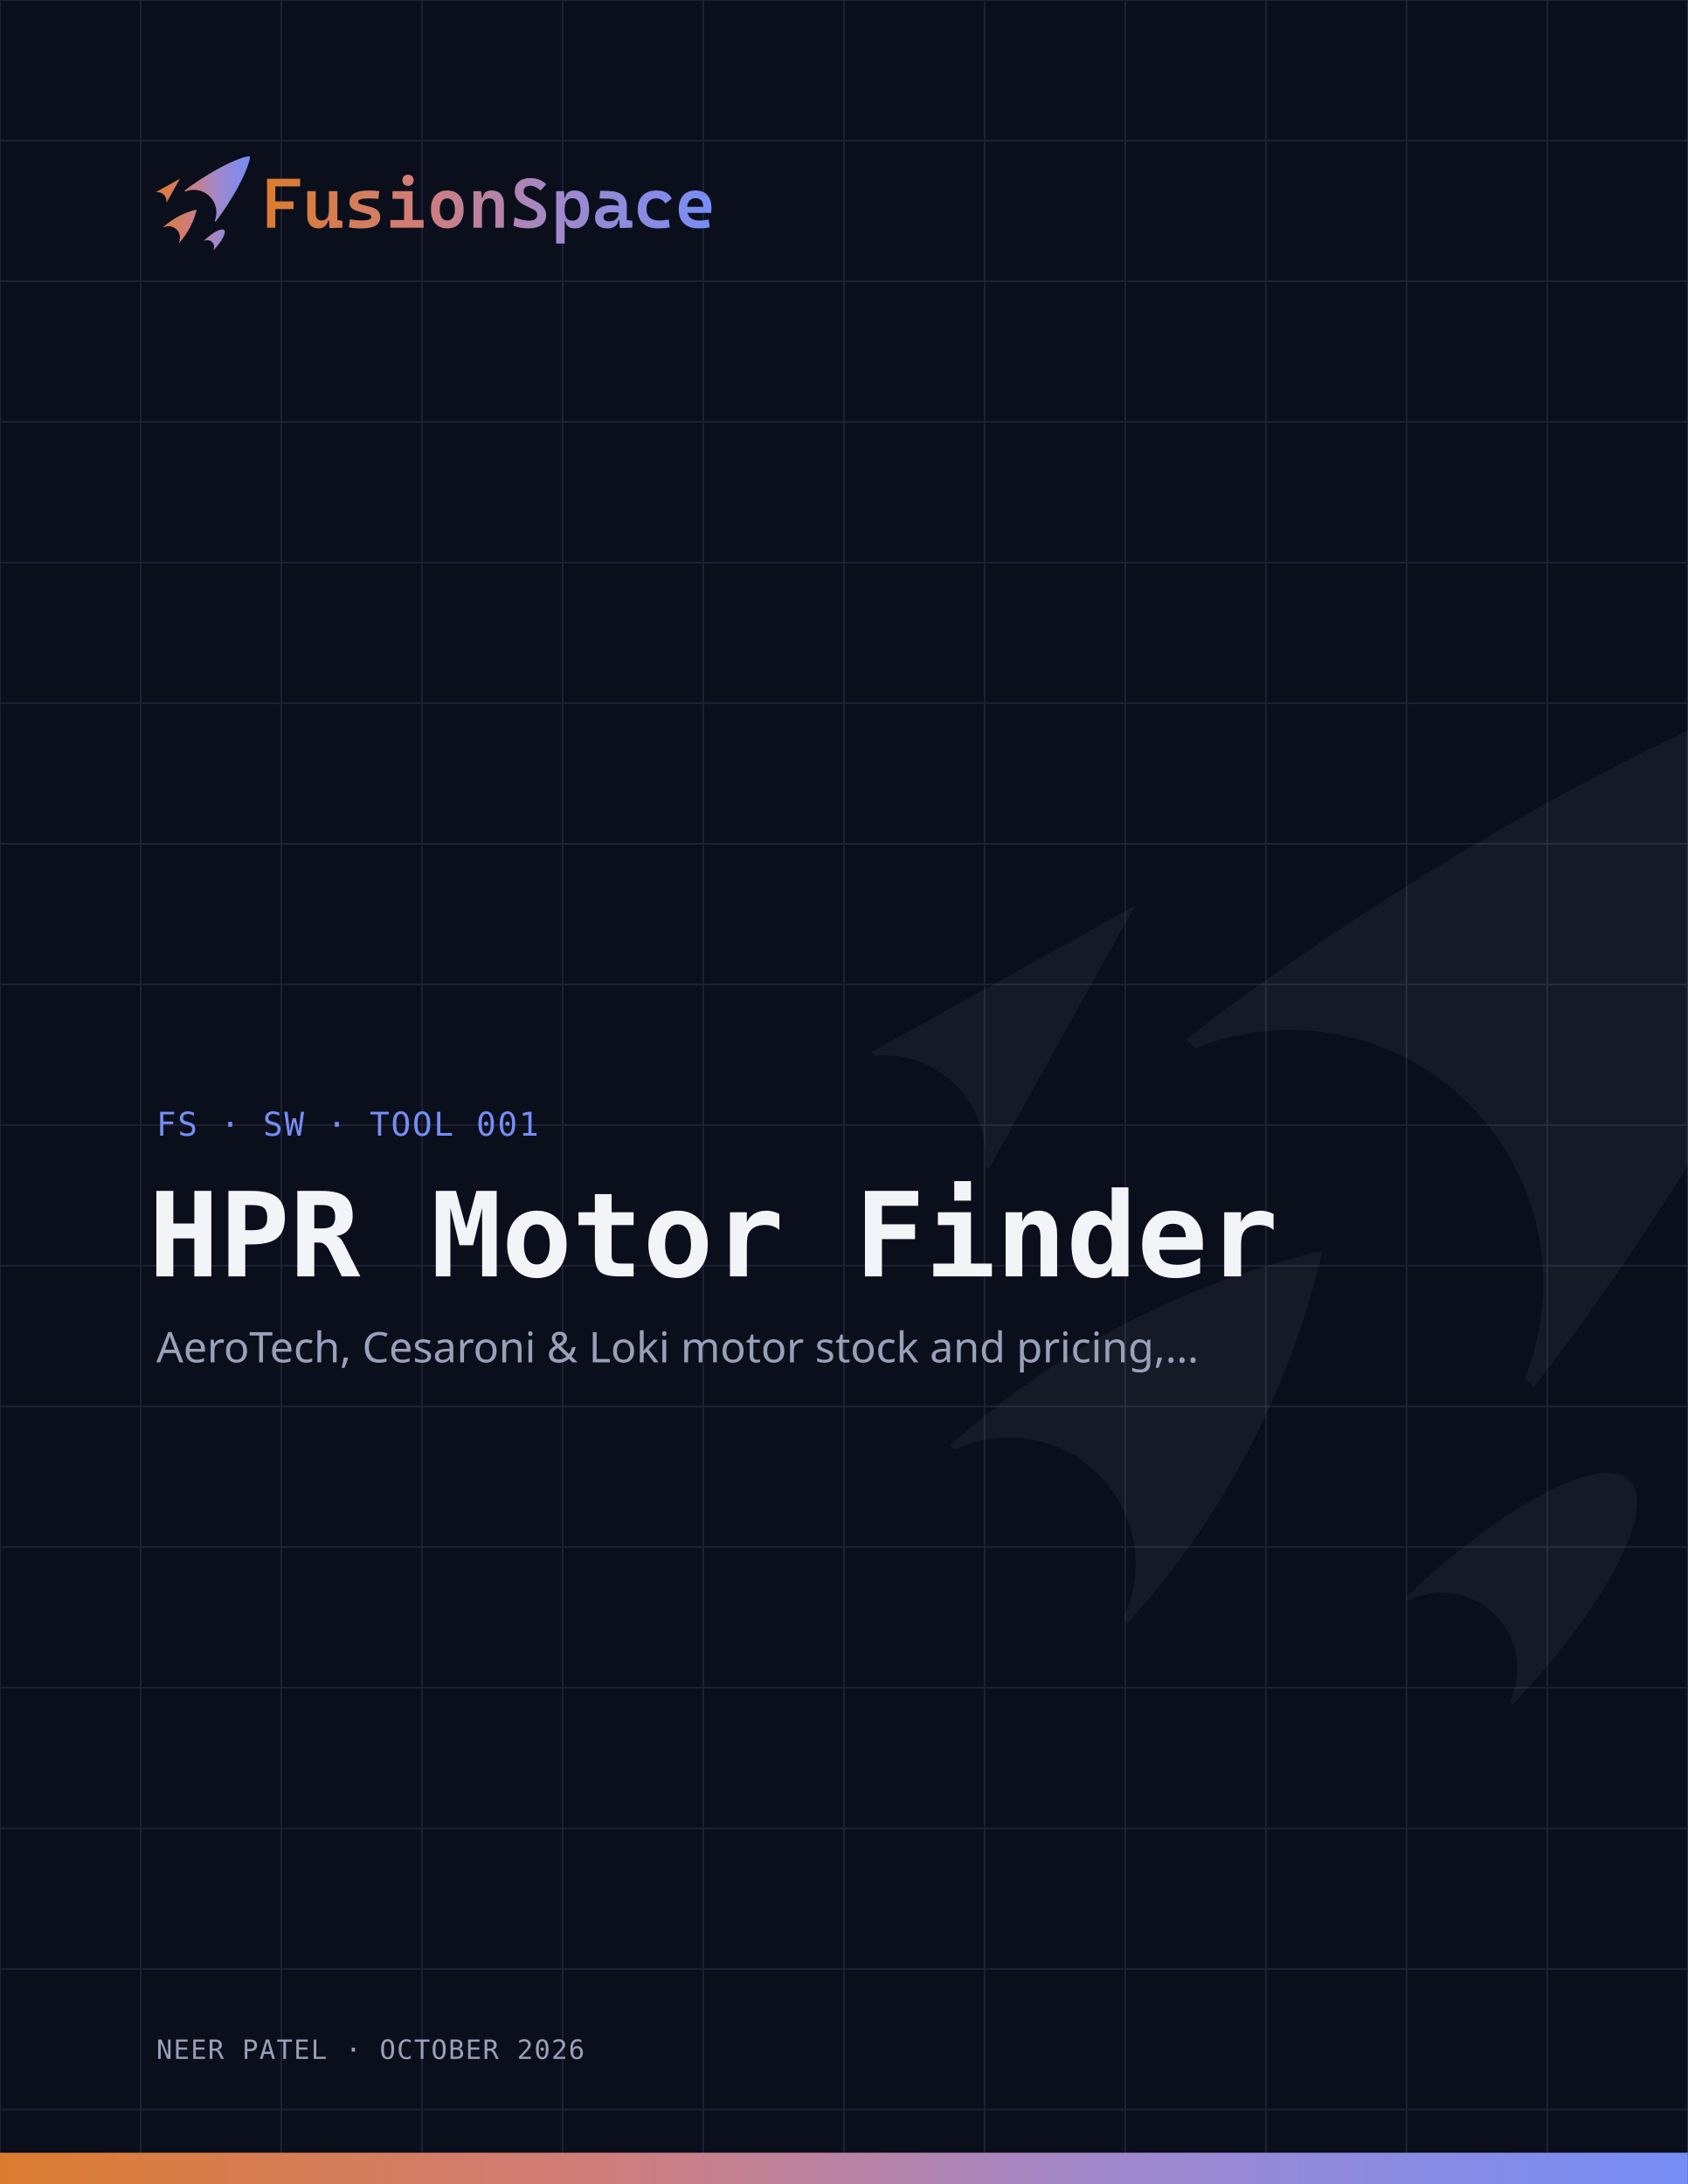
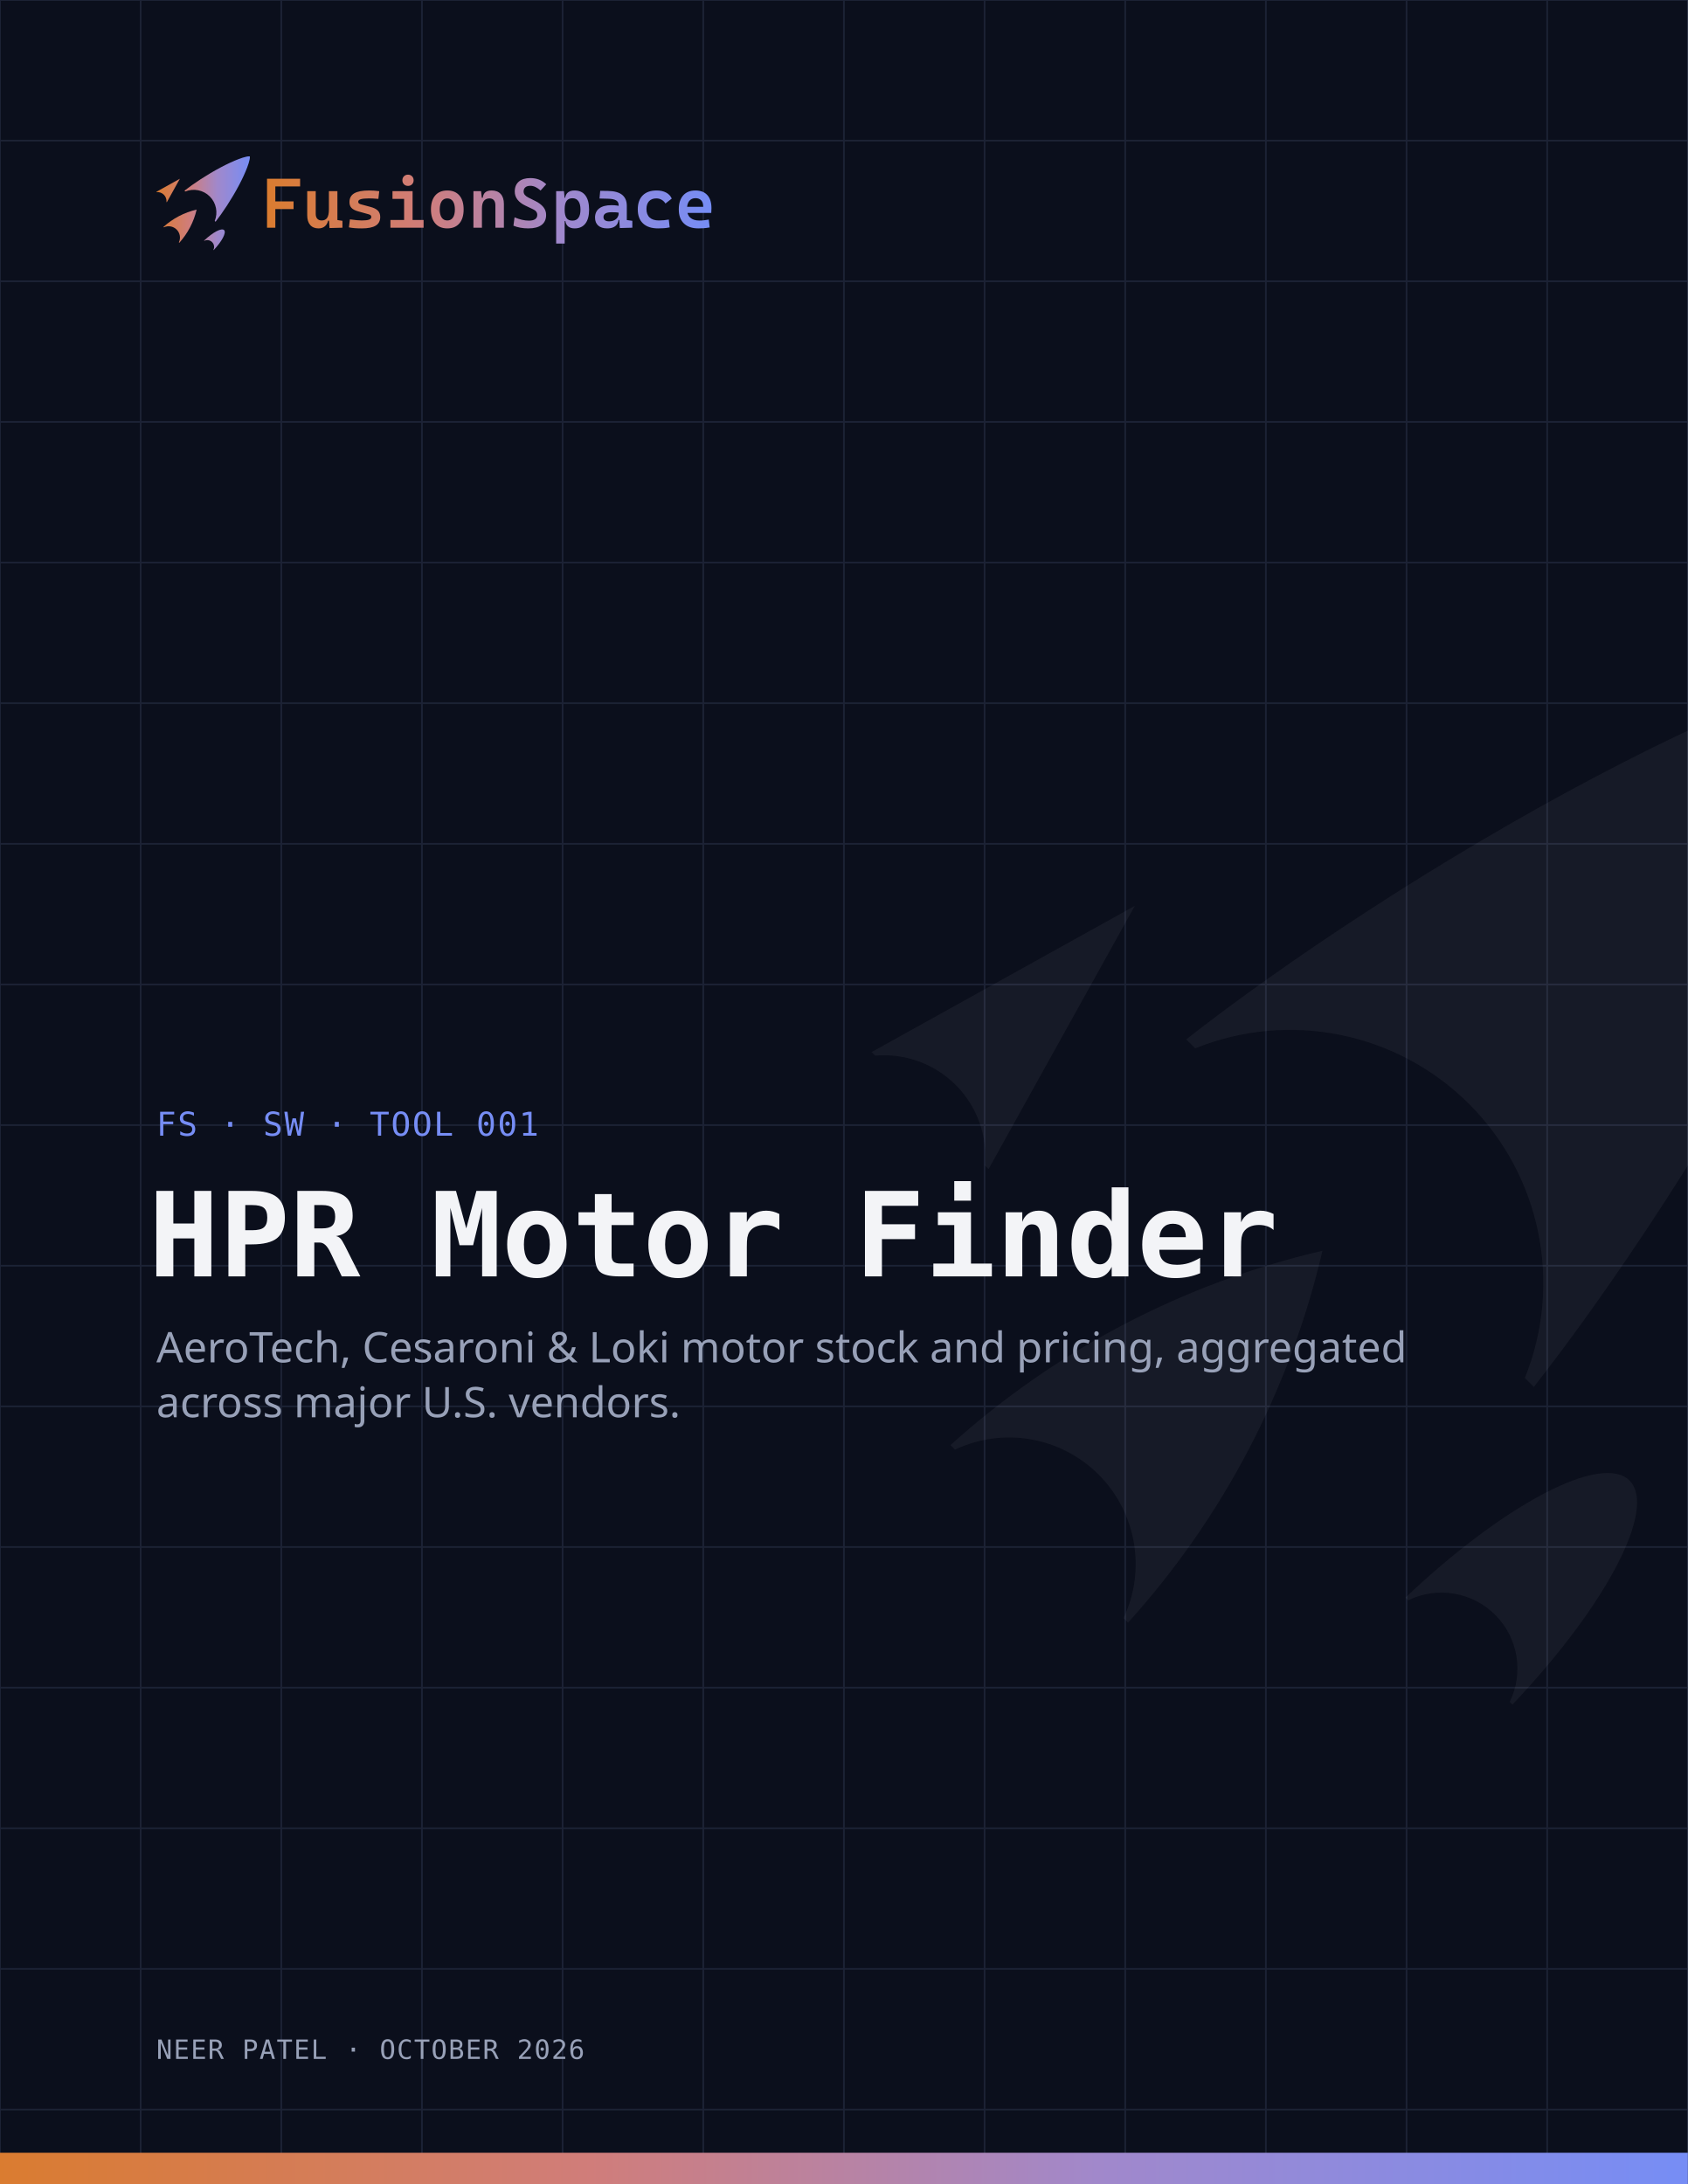
<svg xmlns="http://www.w3.org/2000/svg" width="215.9mm" height="279.4mm" viewBox="0 0 215.9 279.4" version="1.1">
  <defs id="defs">
    <linearGradient id="cv-strip" gradientUnits="userSpaceOnUse" x1="0" y1="0" x2="215.9" y2="0">
      <stop offset="0.0" stop-color="#DA7C30" />
      <stop offset="0.35" stop-color="#D07D7A" />
      <stop offset="0.65" stop-color="#A188CB" />
      <stop offset="1.0" stop-color="#768DF5" />
    </linearGradient>
    <linearGradient id="cvl-mg" gradientUnits="userSpaceOnUse" x1="0" y1="0" x2="114.668" y2="0">
      <stop offset="0.0" stop-color="#DA7C30" />
      <stop offset="0.35" stop-color="#D07D7A" />
      <stop offset="0.65" stop-color="#A188CB" />
      <stop offset="1.0" stop-color="#768DF5" />
    </linearGradient>
    <linearGradient id="cvl-wg" gradientUnits="userSpaceOnUse" x1="135.668" y1="0" x2="680.485" y2="0">
      <stop offset="0.0" stop-color="#DA7C30" />
      <stop offset="0.35" stop-color="#D07D7A" />
      <stop offset="0.65" stop-color="#A188CB" />
      <stop offset="1.0" stop-color="#768DF5" />
    </linearGradient>
  </defs>
  <g id="layer-background">
    <rect width="215.9" height="279.4" fill="#0B0F1C" />
    <path d="M0,0V279.4M17.992,0V279.4M35.983,0V279.4M53.975,0V279.4M71.967,0V279.4M89.958,0V279.4M107.95,0V279.4M125.942,0V279.4M143.933,0V279.4M161.925,0V279.4M179.917,0V279.4M197.908,0V279.4M215.9,0V279.4M0,0H215.9M0,17.992H215.9M0,35.983H215.9M0,53.975H215.9M0,71.967H215.9M0,89.958H215.9M0,107.95H215.9M0,125.942H215.9M0,143.933H215.9M0,161.925H215.9M0,179.917H215.9M0,197.908H215.9M0,215.9H215.9M0,233.892H215.9M0,251.883H215.9M0,269.875H215.9" stroke="#2A3248" stroke-width="0.218" opacity="0.55" fill="none" />
    <rect x="0" y="275.4" width="215.9" height="4" fill="url(#cv-strip)" />
  </g>
  <g id="layer-brand">
    <g transform="translate(20 20) scale(0.104348)">
      <path fill="url(#cvl-mg)" d="M49.4,65.267 A91.912,91.912 0 0 1 28.1,106.02 L27.609,105.529 A13.874,13.874 0 0 0 9.138,87.059 L8.648,86.568 A91.912,91.912 0 0 1 49.4,65.267 Z" />
      <path fill="url(#cvl-mg)" d="M28.836,27.474 L12.816,56.31 L12.424,55.917 A11.099,11.099 0 0 0 0.392,43.886 L0,43.494 L28.836,27.474 Z" />
      <path fill="url(#cvl-mg)" d="M83.048,90.452 A8.324,29.134 45 0 1 70.221,115 L69.927,114.706 A8.324,8.324 0 0 0 58.795,103.573 L58.5,103.279 A8.324,29.134 45 0 1 83.048,90.452 Z" />
      <path fill="url(#cvl-mg)" d="M114.529,0.139 C114.596,0.206 114.647,0.551 114.66,0.82 C114.708,1.741 114.51,3.012 114.303,4.033 C113.71,6.967 112.634,10.223 111.404,13.495 C108.886,20.189 105.487,27.458 101.452,35.131 C92.22,52.684 80.843,69.636 72.564,80.19 L71.583,79.209 A27.747,27.747 0 0 0 35.459,43.085 L34.478,42.104 C45.032,33.824 61.983,22.447 79.536,13.216 C87.209,9.18 94.479,5.782 101.173,3.264 C104.444,2.034 107.7,0.957 110.634,0.364 C111.656,0.158 112.927,-0.04 113.848,0.007 C114.116,0.021 114.461,0.071 114.529,0.139 Z" />
      <path fill="url(#cvl-wg)" d="M135.668 87.5V27.5H145.851V87.5ZM135.668 64.683V55.261H168.203V64.683ZM135.668 36.88V27.5H176.232V36.88ZM198.879 88.345Q192.203 88.345 188.57 84.141Q184.936 79.937 184.936 72.289V42.711H195.372V70.599Q195.372 74.444 197.316 76.535Q199.26 78.627 202.682 78.627Q207.077 78.627 209.295 75.521Q211.513 72.415 211.513 65.106L213.795 78.88H210.541Q209.485 83.444 206.422 85.894Q203.358 88.345 198.879 88.345ZM212.274 87.923 211.513 77.19V69.331H221.95V78.12L228.119 79.049V87.5ZM211.513 74.824V42.711H221.95V72.289ZM251.781 88.345Q246.668 88.345 242.865 88.028Q239.063 87.711 236.063 87.077L237.288 77.275Q242.232 77.951 245.781 78.289Q249.33 78.627 251.781 78.627Q257.95 78.627 260.717 77.613Q263.485 76.599 263.485 74.401Q263.485 73.007 262.682 72.246Q261.879 71.486 260.147 71.021L247.26 67.43Q241.936 65.951 239.337 63.352Q236.739 60.754 236.739 56.021Q236.739 48.754 242.633 45.31Q248.527 41.866 260.992 41.866Q264.034 41.866 267.013 42.077Q269.992 42.289 273.246 42.711L272.147 52.176Q268.471 51.838 265.703 51.711Q262.936 51.585 260.739 51.585Q253.767 51.585 250.619 52.556Q247.471 53.528 247.471 55.683Q247.471 57.12 248.401 57.796Q249.33 58.472 251.274 58.979L262.091 61.894Q268.386 63.5 271.408 66.415Q274.429 69.331 274.429 74.359Q274.429 81.542 268.915 84.944Q263.401 88.345 251.781 88.345ZM303.71 87.5V45.246H314.105V87.5ZM286.936 87.5V78.035H304.556V87.5ZM313.26 87.5V78.035H327.584V87.5ZM289.471 52.176V42.711H314.105V52.176ZM308.485 36.246Q305.485 36.246 303.541 34.303Q301.598 32.359 301.598 29.359Q301.598 26.359 303.541 24.415Q305.485 22.472 308.485 22.472Q311.485 22.472 313.429 24.415Q315.372 26.359 315.372 29.359Q315.372 32.359 313.429 34.303Q311.485 36.246 308.485 36.246ZM356.654 88.345Q347.147 88.345 341.886 82.261Q336.626 76.176 336.626 65.106Q336.626 53.993 341.886 47.93Q347.147 41.866 356.654 41.866Q366.203 41.866 371.443 47.93Q376.682 53.993 376.682 65.106Q376.682 76.176 371.443 82.261Q366.203 88.345 356.654 88.345ZM356.654 78.627Q361.133 78.627 363.541 75.099Q365.95 71.57 365.95 65.106Q365.95 58.599 363.52 55.092Q361.091 51.585 356.654 51.585Q352.217 51.585 349.788 55.092Q347.358 58.599 347.358 65.106Q347.358 71.57 349.788 75.099Q352.217 78.627 356.654 78.627ZM415.598 87.5V60.035Q415.598 55.979 413.739 53.782Q411.879 51.585 408.499 51.585Q399.119 51.585 399.119 64.007L396.499 50.824H400.133Q400.64 46.303 403.281 44.085Q405.922 41.866 411.161 41.866Q418.26 41.866 422.147 46.176Q426.034 50.486 426.034 58.345V87.5ZM388.682 87.5V42.711H398.063L399.119 52.176V87.5ZM455.992 88.345Q450.879 88.345 446.21 87.5Q441.541 86.655 437.739 85.049L439.091 74.782Q443.739 76.768 448.217 77.803Q452.696 78.838 456.668 78.838Q461.739 78.838 464.337 77.042Q466.936 75.246 466.936 71.782Q466.936 67.261 461.781 64.894L452.443 60.458Q446.147 57.5 442.746 53.148Q439.344 48.796 439.344 43.134Q439.344 35.275 444.351 30.965Q449.358 26.655 458.527 26.655Q464.274 26.655 469.112 28.535Q473.95 30.415 477.964 34.218L470.992 41.908Q467.739 39.035 464.675 37.577Q461.612 36.12 458.57 36.12Q454.598 36.12 452.401 37.915Q450.203 39.711 450.203 43.134Q450.203 45.5 451.703 47.296Q453.203 49.092 456.034 50.528L464.443 54.711Q470.908 57.923 474.351 62.127Q477.795 66.331 477.795 71.824Q477.795 79.894 472.239 84.12Q466.682 88.345 455.992 88.345ZM490.091 106.937V42.711H499.682L500.527 52.176V106.937ZM512.781 88.345Q507.922 88.345 504.964 86.063Q502.006 83.782 501.415 79.387H497.485L500.527 65.739Q500.527 72.415 502.788 75.627Q505.048 78.838 510.077 78.838Q514.936 78.838 517.429 75.415Q519.922 71.993 519.922 65.317Q519.922 58.556 517.386 54.965Q514.851 51.373 510.077 51.373Q505.344 51.373 502.936 54.606Q500.527 57.838 500.527 64.514L497.739 50.824H501.119Q501.837 46.43 504.71 44.148Q507.584 41.866 512.739 41.866Q521.316 41.866 525.901 47.908Q530.485 53.951 530.485 65.317Q530.485 76.514 525.901 82.43Q521.316 88.345 512.781 88.345ZM568.091 87.923 567.288 74.655 566.696 69.669V59.782Q566.696 55.852 563.612 54.014Q560.527 52.176 554.401 52.007L543.246 51.711L544.091 42.289L553.556 42.415Q565.302 42.585 571.006 47.211Q576.71 51.838 576.71 60.711V78.12L583.471 79.049V87.5ZM552.668 88.345Q545.57 88.345 541.661 84.88Q537.753 81.415 537.753 75.077Q537.753 67.725 542.992 63.796Q548.232 59.866 557.823 59.866Q561.626 59.866 564.499 60.289Q567.372 60.711 569.992 61.599L568.133 69.373Q565.386 68.739 563.02 68.634Q560.654 68.528 558.077 68.528Q548.105 68.528 548.105 74.401Q548.105 76.979 549.858 78.331Q551.612 79.683 554.95 79.683Q558.837 79.683 561.457 78.268Q564.077 76.852 565.386 74.676Q566.696 72.5 566.696 70.176V66.542L568.725 78.035H565.133L566.612 76.683Q566.527 80.57 564.816 83.169Q563.105 85.768 560.02 87.056Q556.936 88.345 552.668 88.345ZM615.034 88.345Q603.119 88.345 596.633 82.324Q590.147 76.303 590.147 65.021Q590.147 54.035 596.147 47.951Q602.147 41.866 613.302 41.866Q620.105 41.866 624.943 44.465Q629.781 47.063 631.809 51.796L624.077 57.838Q622.217 54.838 619.323 53.211Q616.429 51.585 612.964 51.585Q607.217 51.585 604.006 54.965Q600.795 58.345 600.795 64.599Q600.795 71.444 604.746 75.035Q608.696 78.627 616.048 78.627Q619.133 78.627 622.196 78.331Q625.26 78.035 628.175 77.528L629.274 87.077Q625.851 87.838 622.175 88.092Q618.499 88.345 615.034 88.345ZM664.556 88.345Q653.02 88.345 646.725 82.324Q640.429 76.303 640.429 65.021Q640.429 54.035 645.774 47.951Q651.119 41.866 660.837 41.866Q670.217 41.866 675.351 47.444Q680.485 53.021 680.485 63.627Q680.485 66.711 680.232 69.415H647.95V61.894H670.513Q670.513 56.782 667.978 54.035Q665.443 51.289 660.922 51.289Q655.978 51.289 653.232 54.754Q650.485 58.218 650.485 64.599Q650.485 71.486 654.415 75.099Q658.344 78.711 665.57 78.711Q668.527 78.711 671.379 78.394Q674.232 78.077 677.189 77.528L678.288 87.162Q674.147 87.923 670.682 88.134Q667.217 88.345 664.556 88.345Z" />
    </g>
    <g opacity="0.05">
      <g transform="translate(111.491 83.82) scale(0.67123)">
        <path fill="#FFFFFF" d="M85.914,113.508 A159.848,159.848 0 0 1 48.869,184.382 L48.016,183.529 A24.128,24.128 0 0 0 15.893,151.406 L15.04,150.553 A159.848,159.848 0 0 1 85.914,113.508 Z" />
        <path fill="#FFFFFF" d="M50.149,47.781 L22.289,97.93 L21.606,97.248 A19.302,19.302 0 0 0 0.682,76.324 L0,75.642 L50.149,47.781 Z" />
        <path fill="#FFFFFF" d="M144.432,157.307 A14.477,50.669 45 0 1 122.124,200 L121.612,199.488 A14.477,14.477 0 0 0 102.251,180.127 L101.74,179.615 A14.477,50.669 45 0 1 144.432,157.307 Z" />
        <path fill="#FFFFFF" d="M199.181,0.241 C199.298,0.359 199.385,0.959 199.41,1.426 C199.492,3.027 199.147,5.238 198.788,7.014 C197.757,12.117 195.885,17.78 193.745,23.469 C189.367,35.111 183.456,47.753 176.438,61.098 C160.383,91.625 140.597,121.106 126.198,139.461 L124.492,137.755 A48.256,48.256 0 0 0 61.667,74.93 L59.961,73.224 C78.316,58.825 107.797,39.039 138.324,22.984 C151.669,15.965 164.31,10.055 175.953,5.676 C181.642,3.537 187.305,1.665 192.407,0.634 C194.184,0.275 196.395,-0.07 197.996,0.012 C198.463,0.036 199.063,0.124 199.181,0.241 Z" />
      </g>
    </g>
  </g>
  <g id="layer-text-edit-me">
    <text x="20" y="145.288" text-anchor="start" fill="#768DF5" style="font-family:'Cascadia Mono',monospace;font-weight:400;font-size:4.2px;letter-spacing:0.2px">FS · SW · TOOL 001</text>
    <text x="19" y="163.288" text-anchor="start" fill="#F3F4F7" style="font-family:'Cascadia Mono',monospace;font-weight:600;font-size:15px">HPR Motor Finder</text>
-     <text x="20" y="174.288" text-anchor="start" fill="#98A1B8" style="font-family:Archivo,sans-serif;font-weight:400;font-size:5.4px">AeroTech, Cesaroni &amp; Loki motor stock and pricing,…</text>
+     <text x="20" y="174.288" text-anchor="start" fill="#98A1B8" style="font-family:Archivo,sans-serif;font-weight:400;font-size:5.4px">AeroTech, Cesaroni &amp; Loki motor stock and pricing, aggregated</text>
+     <text x="20" y="181.308" text-anchor="start" fill="#98A1B8" style="font-family:Archivo,sans-serif;font-weight:400;font-size:5.4px">across major U.S. vendors.</text>
    <text x="20" y="263.4" text-anchor="start" fill="#98A1B8" style="font-family:'Cascadia Mono',monospace;font-weight:400;font-size:3.4px;letter-spacing:0.15px">NEER PATEL · OCTOBER 2026</text>
  </g>
</svg>
